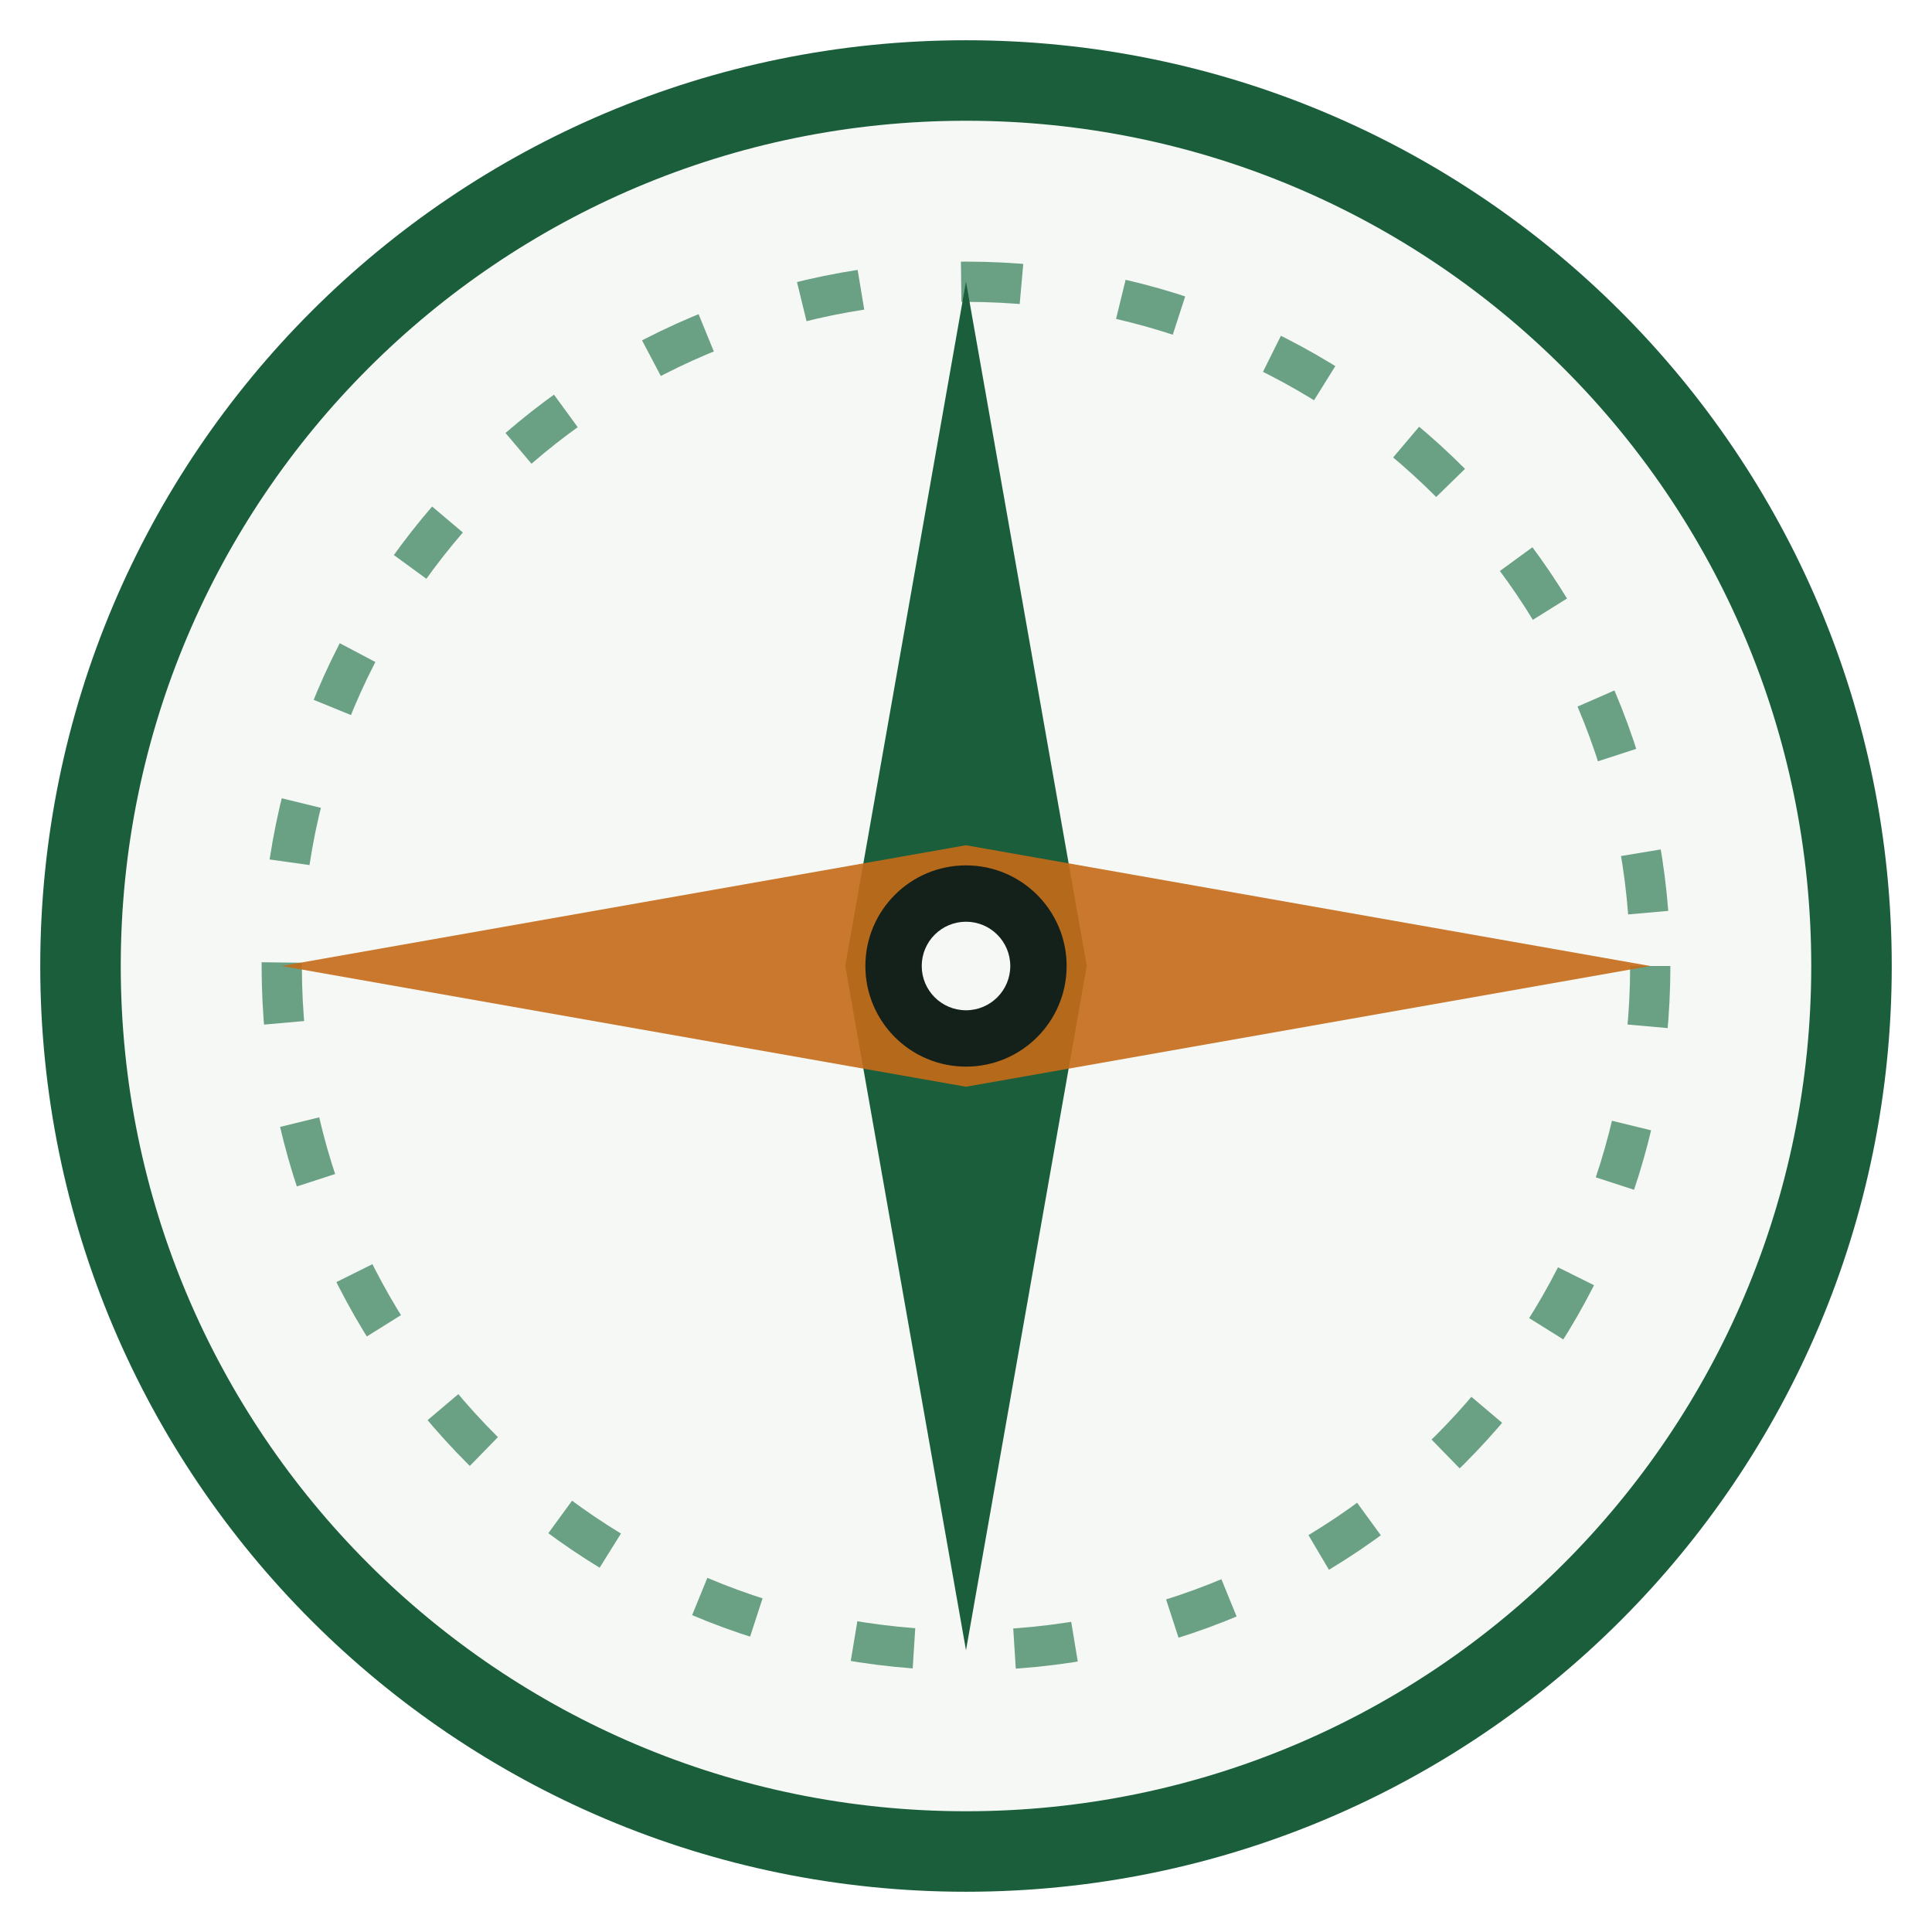
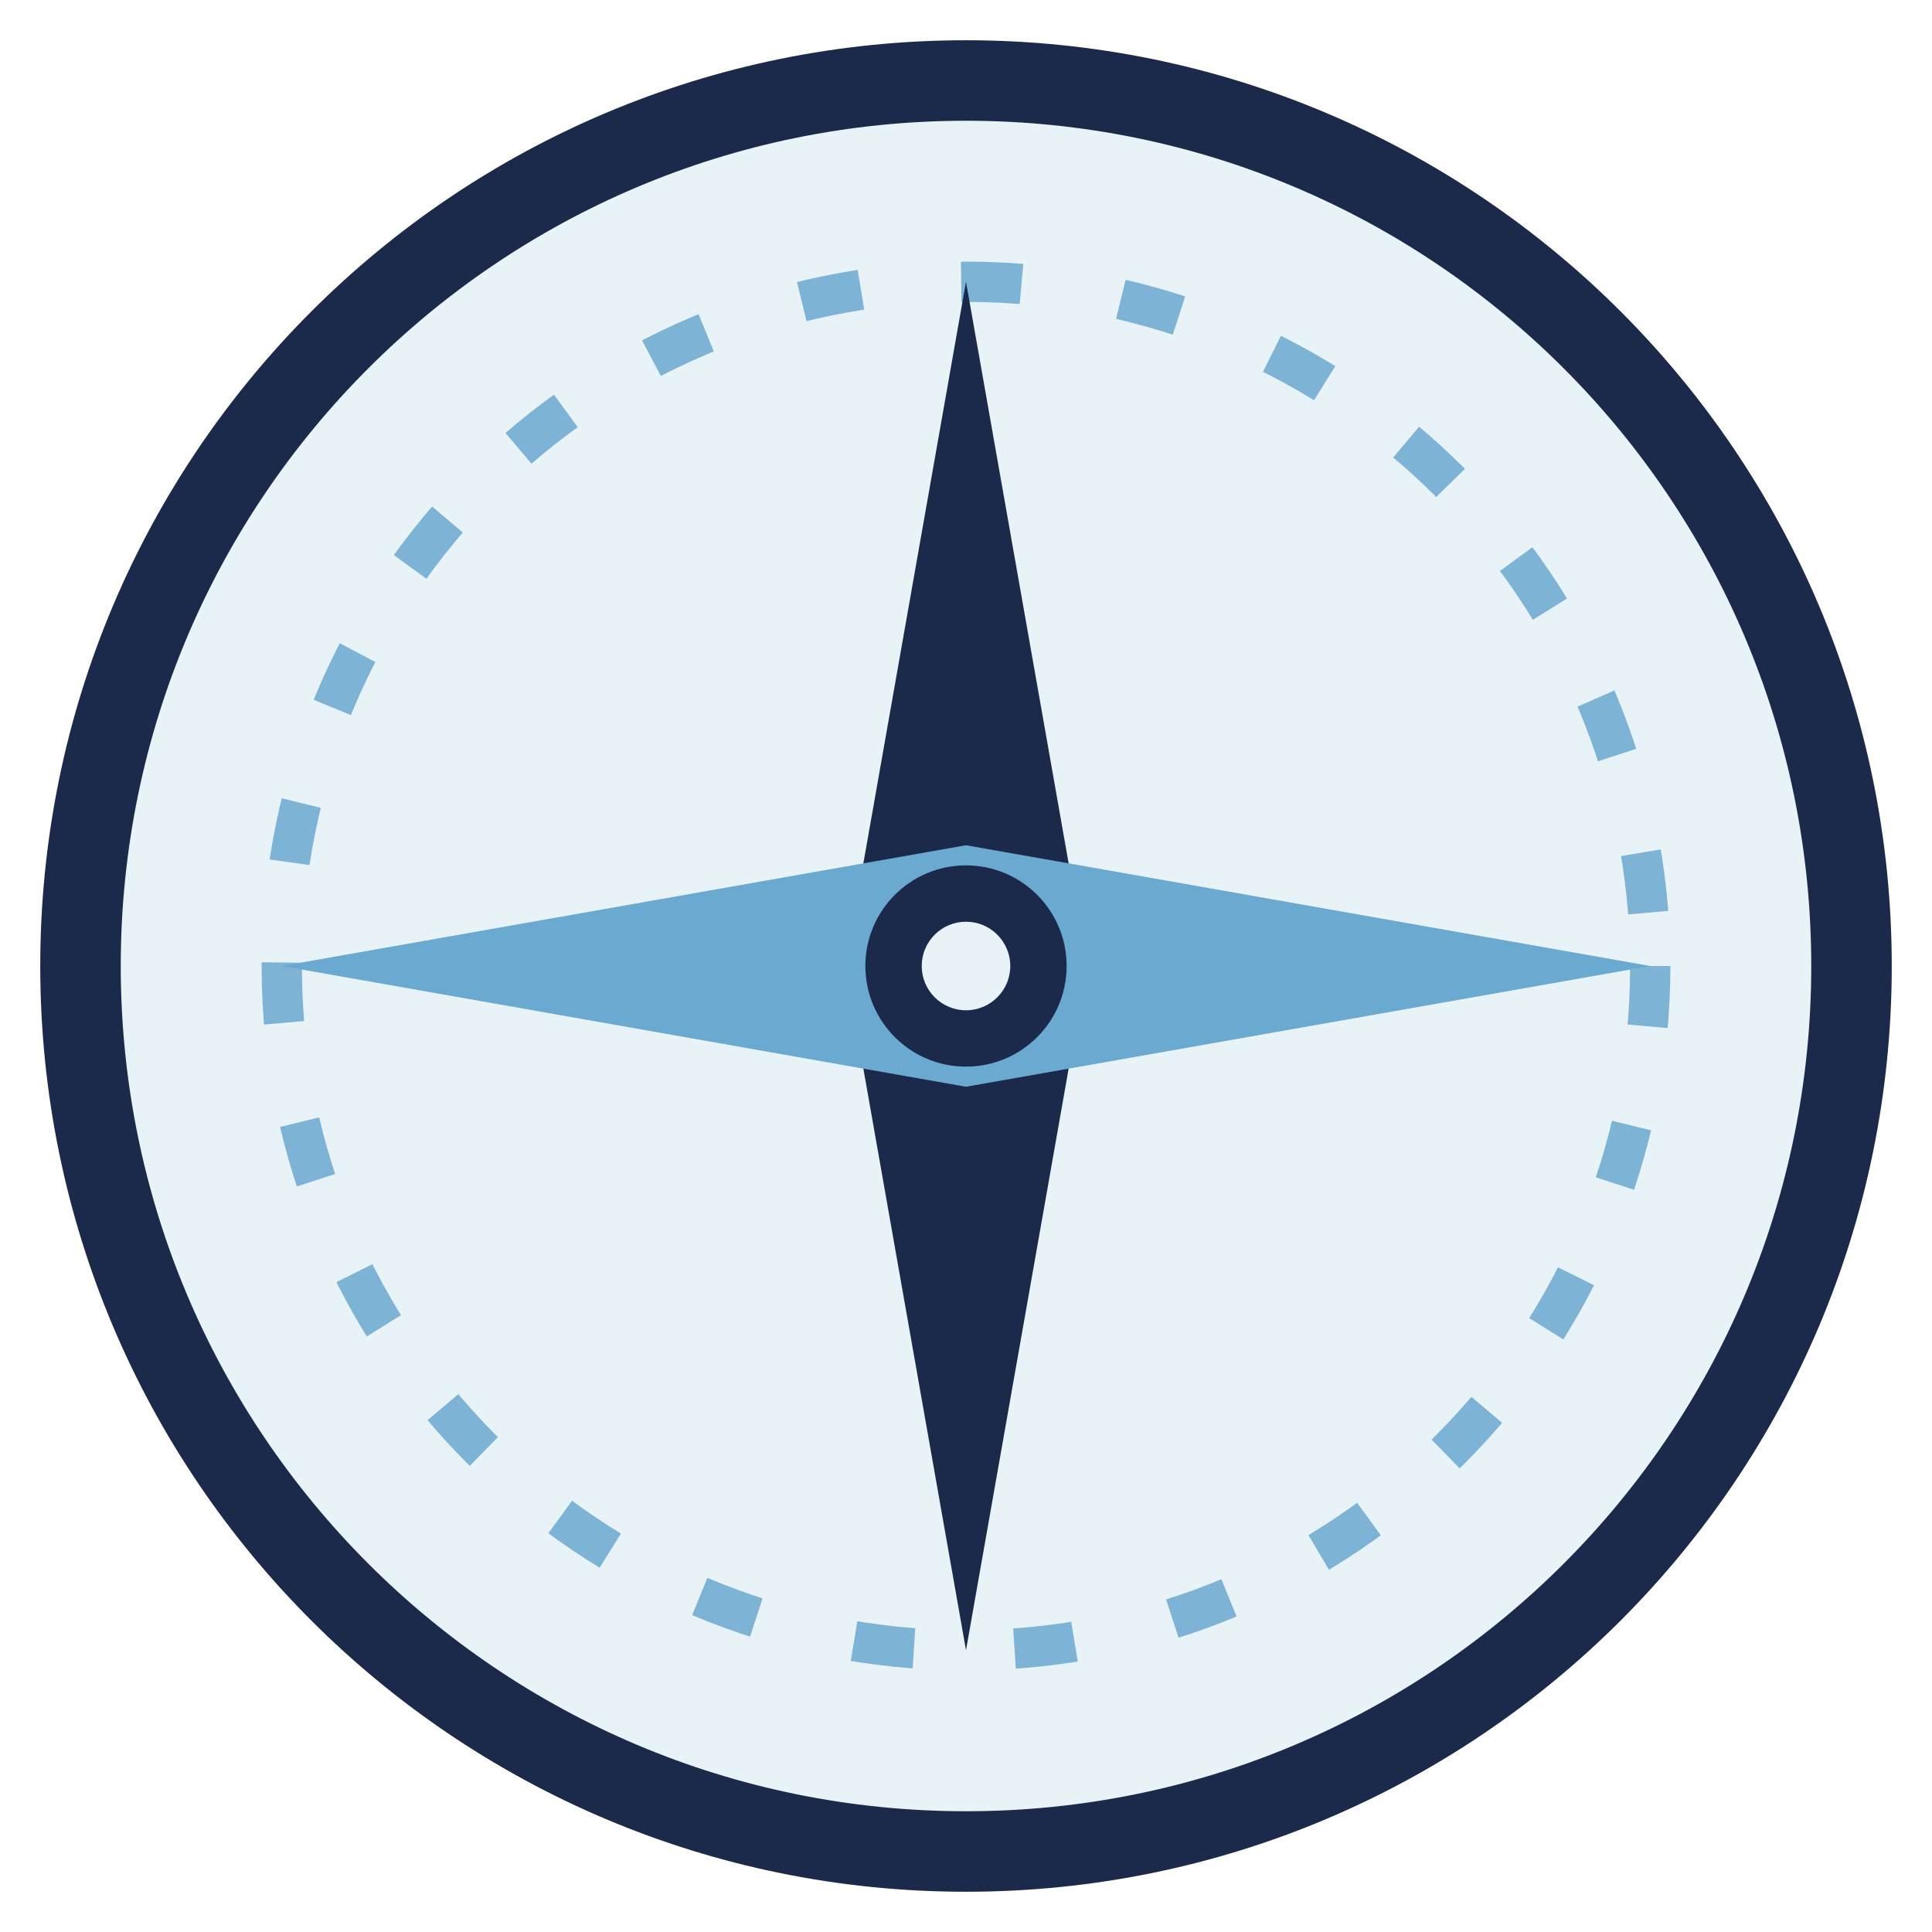
<svg xmlns="http://www.w3.org/2000/svg" viewBox="0 0 96 96" fill="none" aria-hidden="true">
-   <circle cx="48" cy="48" r="44" stroke="#1b5e3b" stroke-width="4" fill="#f5f8f5" />
-   <circle cx="48" cy="48" r="34" stroke="#2f7a52" stroke-width="2" stroke-dasharray="3 5" opacity="0.7" />
-   <path d="M48 14 L54 48 L48 82 L42 48 Z" fill="#1b5e3b" />
-   <path d="M14 48 L48 42 L82 48 L48 54 Z" fill="#c56a17" opacity="0.9" />
-   <circle cx="48" cy="48" r="5" fill="#14201a" />
-   <circle cx="48" cy="48" r="2.2" fill="#f5f8f5" />
+   <circle cx="48" cy="48" r="44" stroke="#1b2a4a" stroke-width="4" fill="#e8f3f8" />
+   <circle cx="48" cy="48" r="34" stroke="#6aa9d0" stroke-width="2" stroke-dasharray="3 5" opacity="0.85" />
+   <path d="M48 14 L54 48 L48 82 L42 48 Z" fill="#1b2a4a" />
+   <path d="M14 48 L48 42 L82 48 L48 54 Z" fill="#6aa9d0" />
+   <circle cx="48" cy="48" r="5" fill="#1b2a4a" />
+   <circle cx="48" cy="48" r="2.2" fill="#e8f3f8" />
</svg>
